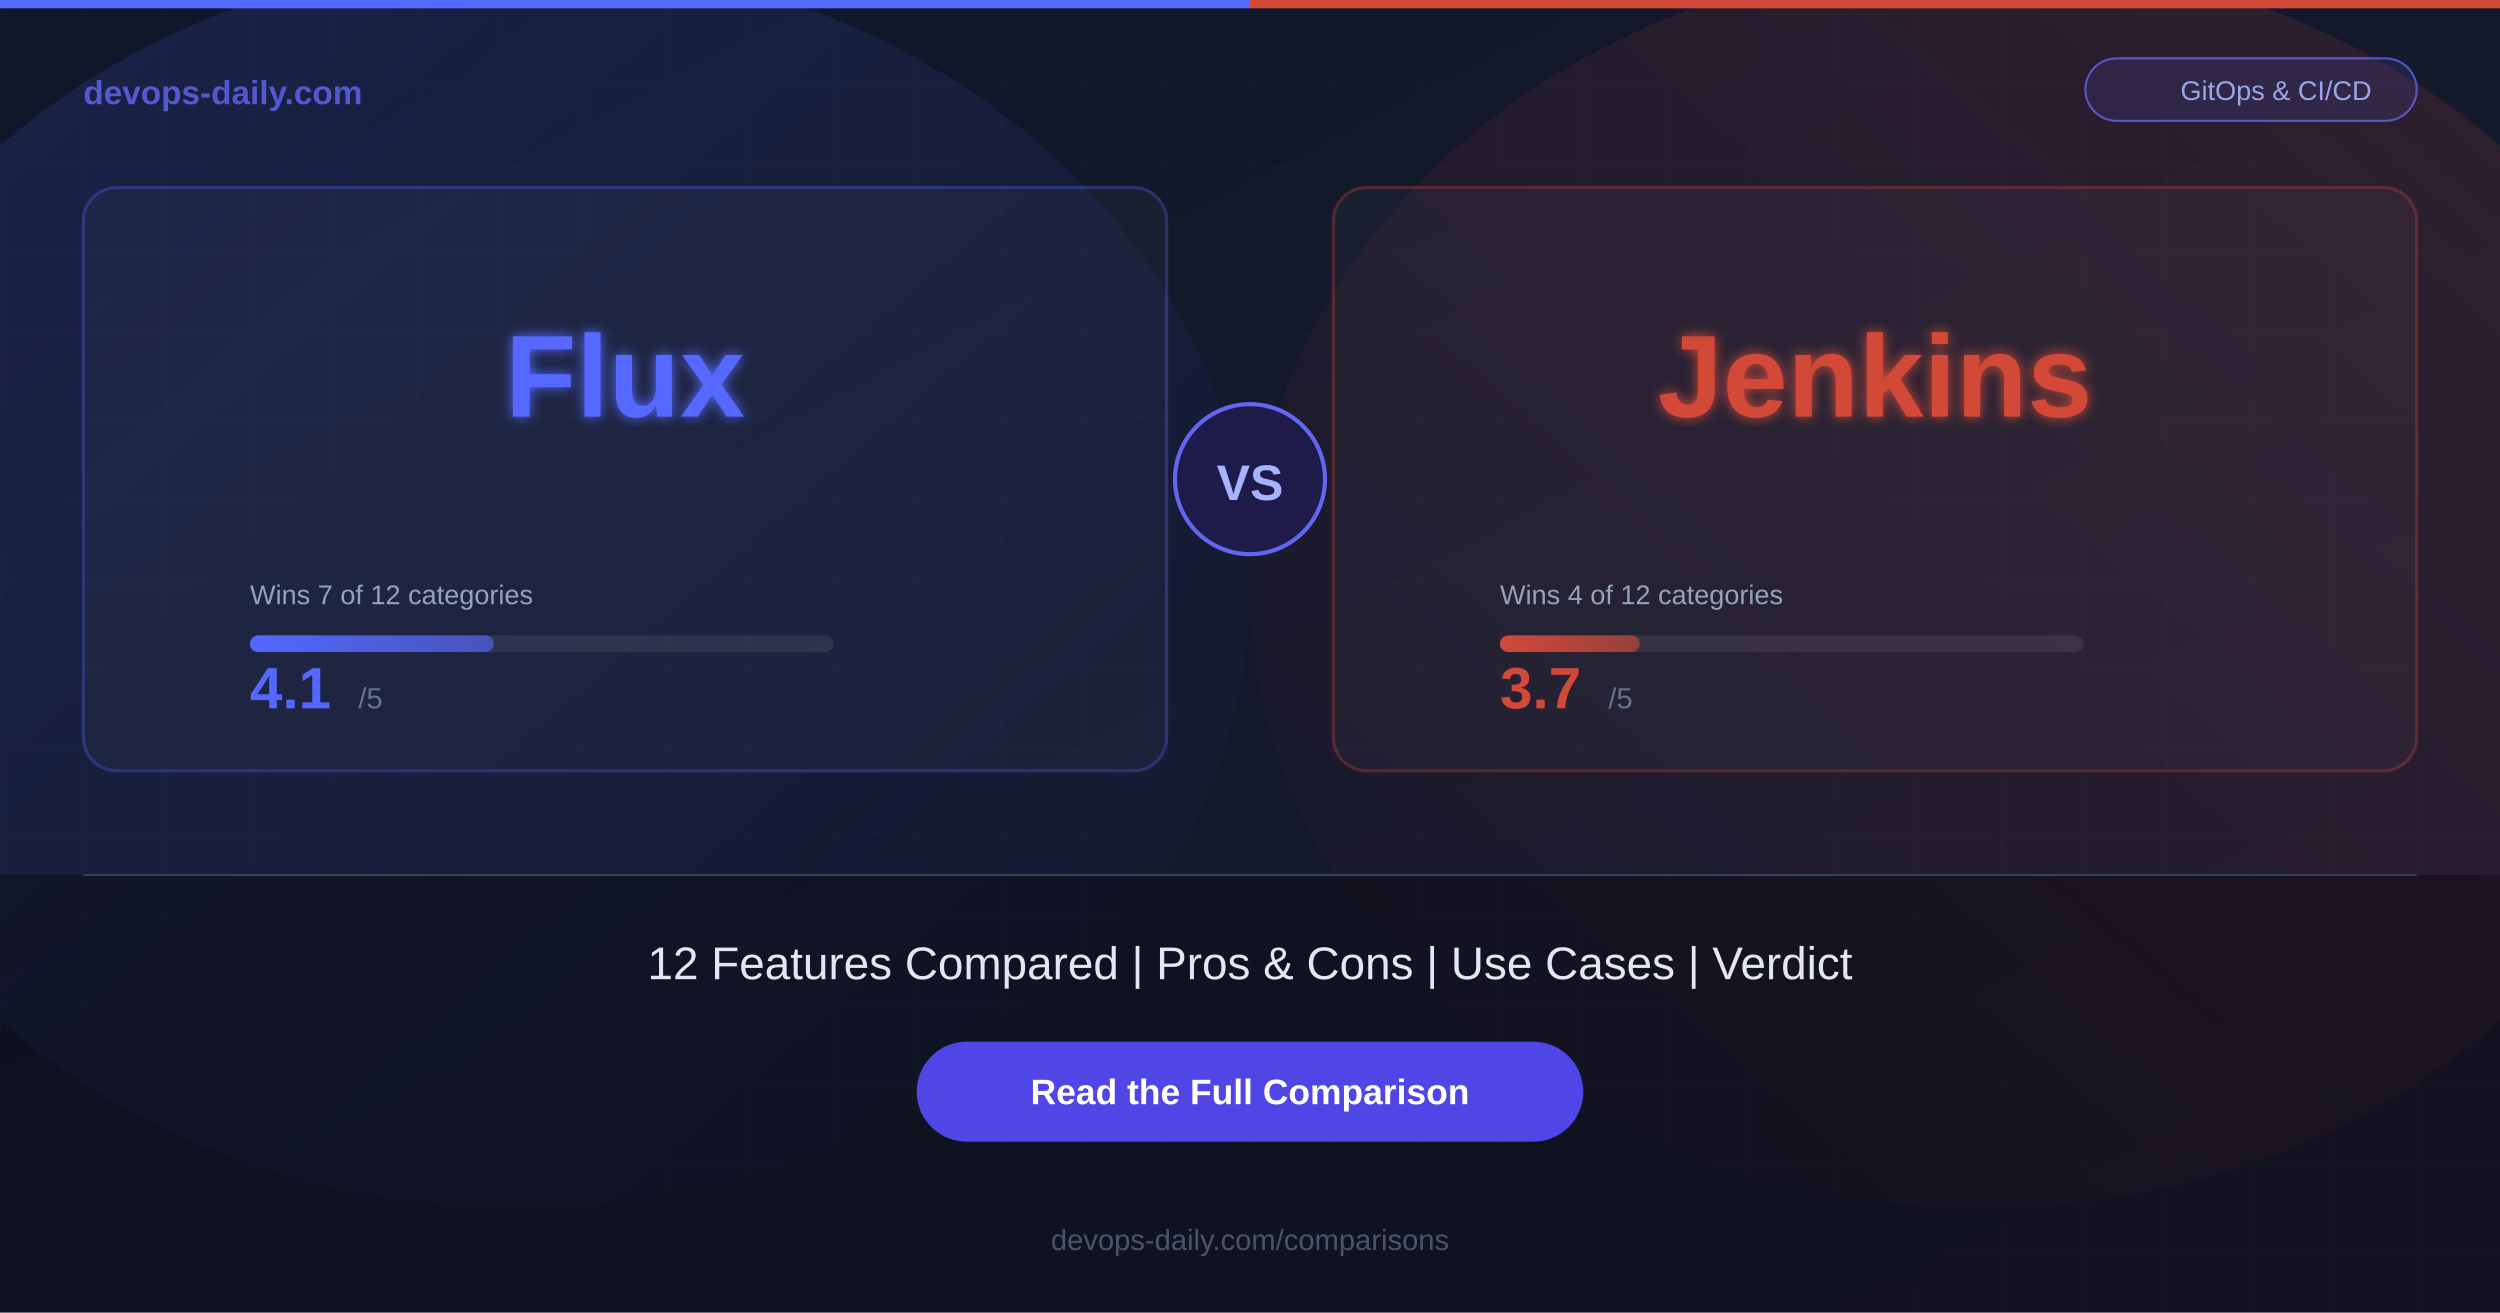
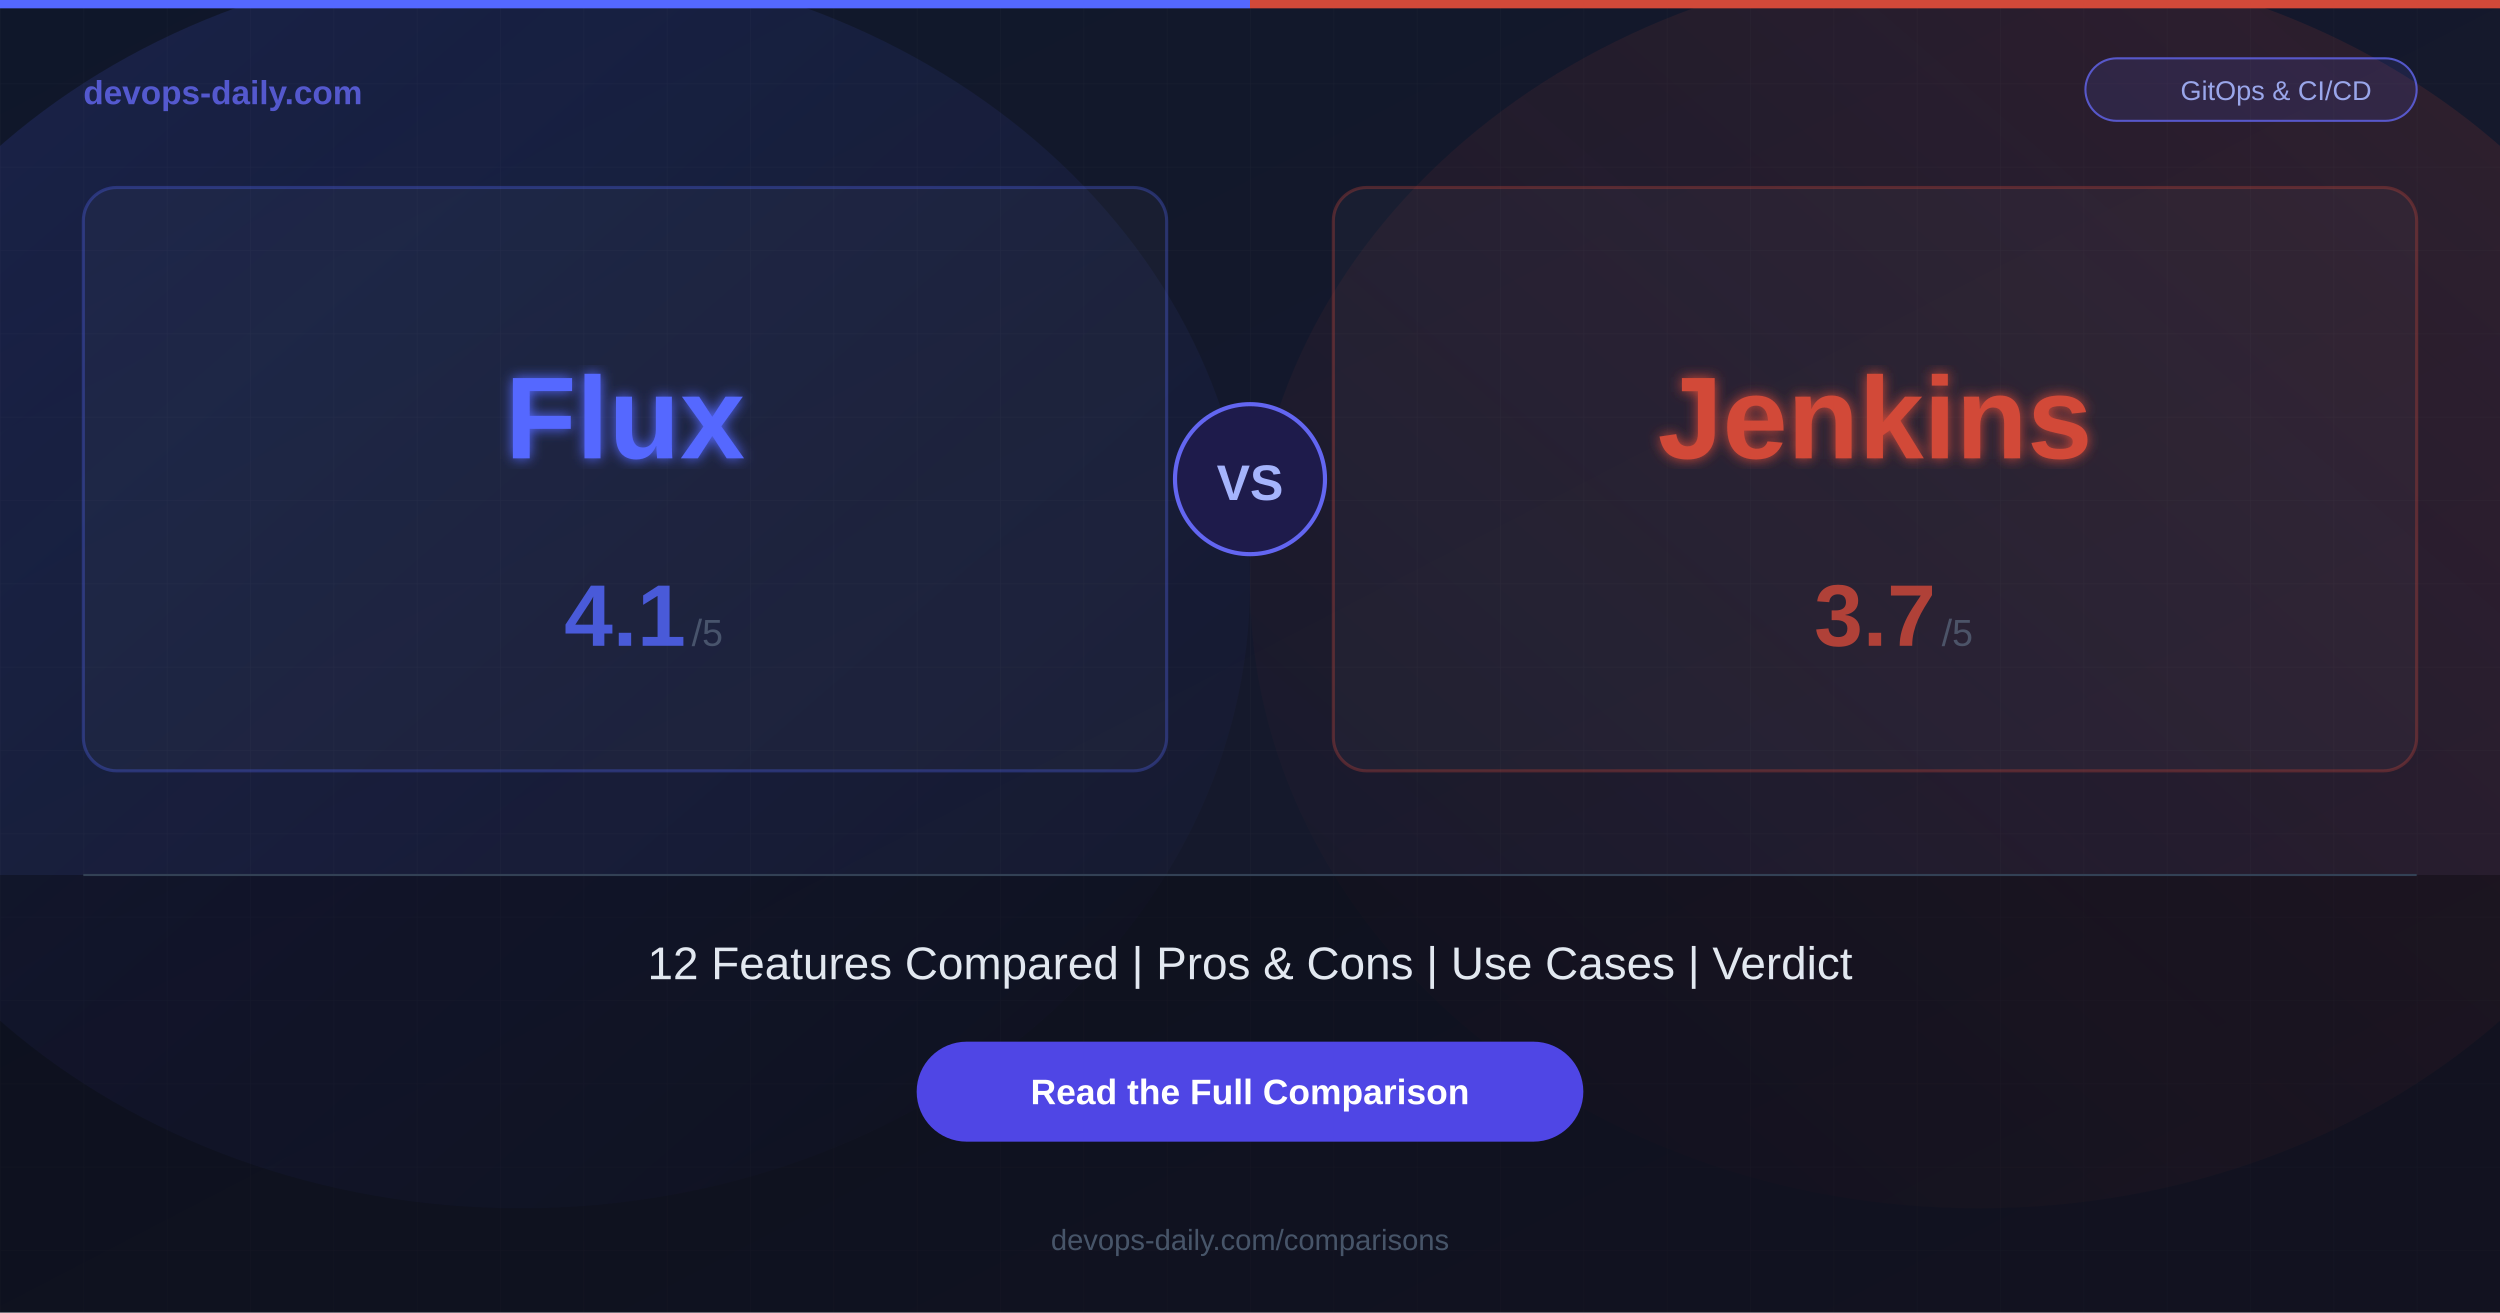
<svg xmlns="http://www.w3.org/2000/svg" width="1200" height="630">
  <defs>
    <linearGradient id="bg" x1="0%" y1="0%" x2="100%" y2="100%">
      <stop offset="0%" style="stop-color:#0f172a;stop-opacity:1" />
      <stop offset="100%" style="stop-color:#1a1a2e;stop-opacity:1" />
    </linearGradient>
    <linearGradient id="glowA" x1="0%" y1="0%" x2="100%" y2="100%">
      <stop offset="0%" style="stop-color:#5468FF;stop-opacity:0.15" />
      <stop offset="100%" style="stop-color:#5468FF;stop-opacity:0" />
    </linearGradient>
    <linearGradient id="glowB" x1="100%" y1="0%" x2="0%" y2="100%">
      <stop offset="0%" style="stop-color:#D24939;stop-opacity:0.15" />
      <stop offset="100%" style="stop-color:#D24939;stop-opacity:0" />
-     </linearGradient>
-     <linearGradient id="barA" x1="0%" y1="0%" x2="100%" y2="0%">
-       <stop offset="0%" style="stop-color:#5468FF;stop-opacity:1" />
-       <stop offset="100%" style="stop-color:#5468FF;stop-opacity:0.6" />
-     </linearGradient>
-     <linearGradient id="barB" x1="0%" y1="0%" x2="100%" y2="0%">
-       <stop offset="0%" style="stop-color:#D24939;stop-opacity:1" />
-       <stop offset="100%" style="stop-color:#D24939;stop-opacity:0.6" />
    </linearGradient>
    <filter id="glow">
      <feGaussianBlur stdDeviation="3" result="blur" />
      <feMerge>
        <feMergeNode in="blur" />
        <feMergeNode in="SourceGraphic" />
      </feMerge>
    </filter>
  </defs>
  <rect width="1200" height="630" fill="url(#bg)" />
  <ellipse cx="250" cy="280" rx="350" ry="300" fill="url(#glowA)" />
  <ellipse cx="950" cy="280" rx="350" ry="300" fill="url(#glowB)" />
  <pattern id="grid" width="40" height="40" patternUnits="userSpaceOnUse">
    <path d="M 40 0 L 0 0 0 40" fill="none" stroke="#ffffff" stroke-width="0.3" opacity="0.05" />
  </pattern>
  <rect width="1200" height="630" fill="url(#grid)" />
  <rect x="0" y="0" width="600" height="4" fill="#5468FF" />
  <rect x="600" y="0" width="600" height="4" fill="#D24939" />
  <text x="40" y="50" font-family="Arial, Helvetica, sans-serif" font-size="16" font-weight="bold" fill="#6366f1" opacity="0.8">devops-daily.com</text>
  <rect x="1001" y="28" width="159" height="30" rx="15" fill="rgba(99,102,241,0.15)" stroke="#6366f1" stroke-width="1" opacity="0.8" />
  <text x="1092.5" y="48" font-family="Arial, Helvetica, sans-serif" font-size="13" fill="#a5b4fc" text-anchor="middle" opacity="0.9">GitOps &amp; CI/CD</text>
  <rect x="40" y="90" width="520" height="280" rx="16" fill="rgba(255,255,255,0.03)" stroke="rgba(84,104,255,0.3)" stroke-width="1.5" />
-   <text x="300" y="200" font-family="Arial, Helvetica, sans-serif" font-size="56" font-weight="bold" fill="#5468FF" text-anchor="middle" filter="url(#glow)">Flux</text>
-   <text x="120" y="290" font-family="Arial, Helvetica, sans-serif" font-size="13" fill="#94a3b8">Wins 7 of 12 categories</text>
-   <rect x="120" y="305" width="280" height="8" rx="4" fill="rgba(255,255,255,0.08)" />
-   <rect x="120" y="305" width="117" height="8" rx="4" fill="url(#barA)" />
-   <text x="120" y="340" font-family="Arial, Helvetica, sans-serif" font-size="28" font-weight="bold" fill="#5468FF">4.1</text>
-   <text x="172" y="340" font-family="Arial, Helvetica, sans-serif" font-size="14" fill="#64748b">/5</text>
+   <text x="300" y="220" font-family="Arial, Helvetica, sans-serif" font-size="56" font-weight="bold" fill="#5468FF" text-anchor="middle" filter="url(#glow)">Flux</text>
+   <text x="300" y="310" font-family="Arial, Helvetica, sans-serif" font-size="42" font-weight="bold" fill="#5468FF" text-anchor="middle" opacity="0.8">4.1</text>
+   <text x="332" y="310" font-family="Arial, Helvetica, sans-serif" font-size="18" fill="#64748b" opacity="0.6">/5</text>
  <rect x="640" y="90" width="520" height="280" rx="16" fill="rgba(255,255,255,0.03)" stroke="rgba(210,73,57,0.3)" stroke-width="1.5" />
-   <text x="900" y="200" font-family="Arial, Helvetica, sans-serif" font-size="56" font-weight="bold" fill="#D24939" text-anchor="middle" filter="url(#glow)">Jenkins</text>
-   <text x="720" y="290" font-family="Arial, Helvetica, sans-serif" font-size="13" fill="#94a3b8">Wins 4 of 12 categories</text>
-   <rect x="720" y="305" width="280" height="8" rx="4" fill="rgba(255,255,255,0.08)" />
-   <rect x="720" y="305" width="67" height="8" rx="4" fill="url(#barB)" />
-   <text x="720" y="340" font-family="Arial, Helvetica, sans-serif" font-size="28" font-weight="bold" fill="#D24939">3.7</text>
-   <text x="772" y="340" font-family="Arial, Helvetica, sans-serif" font-size="14" fill="#64748b">/5</text>
+   <text x="900" y="220" font-family="Arial, Helvetica, sans-serif" font-size="56" font-weight="bold" fill="#D24939" text-anchor="middle" filter="url(#glow)">Jenkins</text>
+   <text x="900" y="310" font-family="Arial, Helvetica, sans-serif" font-size="42" font-weight="bold" fill="#D24939" text-anchor="middle" opacity="0.8">3.7</text>
+   <text x="932" y="310" font-family="Arial, Helvetica, sans-serif" font-size="18" fill="#64748b" opacity="0.6">/5</text>
  <circle cx="600" cy="230" r="36" fill="#1e1b4b" stroke="#6366f1" stroke-width="2" />
  <text x="600" y="240" font-family="Arial, Helvetica, sans-serif" font-size="24" font-weight="bold" fill="#a5b4fc" text-anchor="middle">VS</text>
  <rect x="0" y="420" width="1200" height="210" fill="rgba(0,0,0,0.3)" />
  <line x1="40" y1="420" x2="1160" y2="420" stroke="#334155" stroke-width="1" />
  <text x="600" y="470" font-family="Arial, Helvetica, sans-serif" font-size="22" fill="#e2e8f0" text-anchor="middle">12 Features Compared  |  Pros &amp; Cons  |  Use Cases  |  Verdict</text>
  <rect x="440" y="500" width="320" height="48" rx="24" fill="#4f46e5" />
  <text x="600" y="530" font-family="Arial, Helvetica, sans-serif" font-size="17" font-weight="bold" fill="#ffffff" text-anchor="middle">Read the Full Comparison</text>
  <text x="600" y="600" font-family="Arial, Helvetica, sans-serif" font-size="14" fill="#475569" text-anchor="middle">devops-daily.com/comparisons</text>
</svg>
